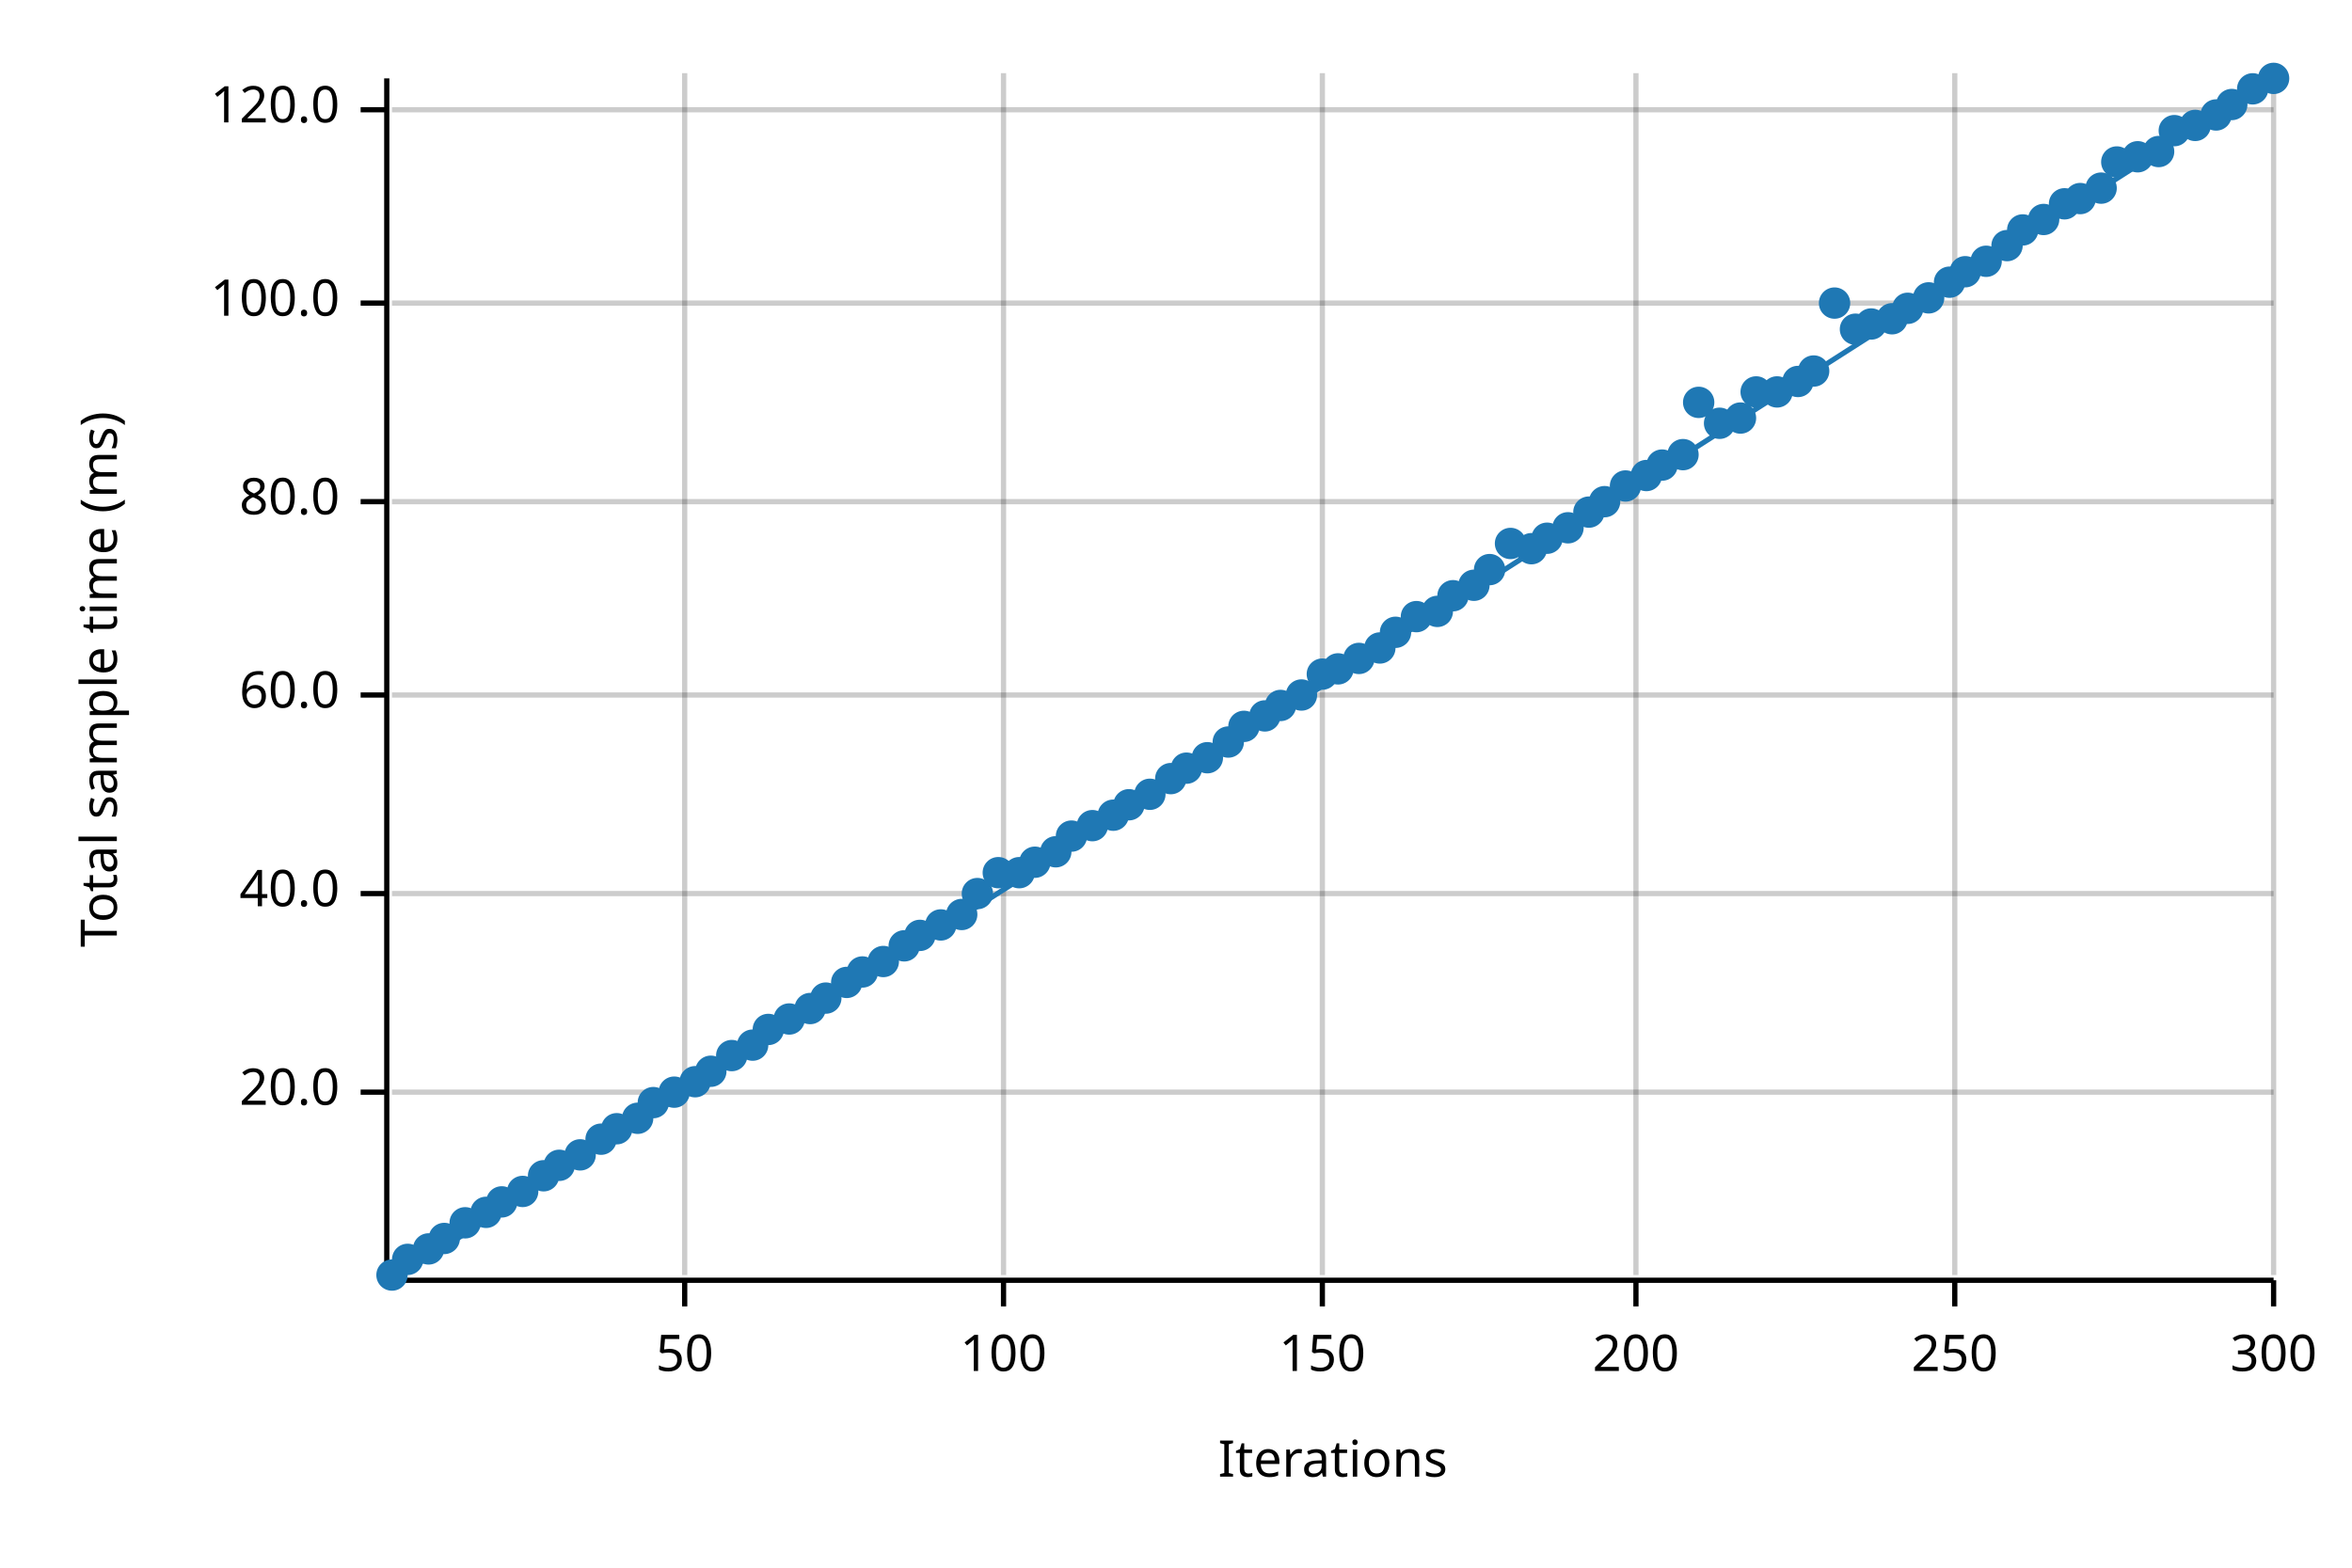
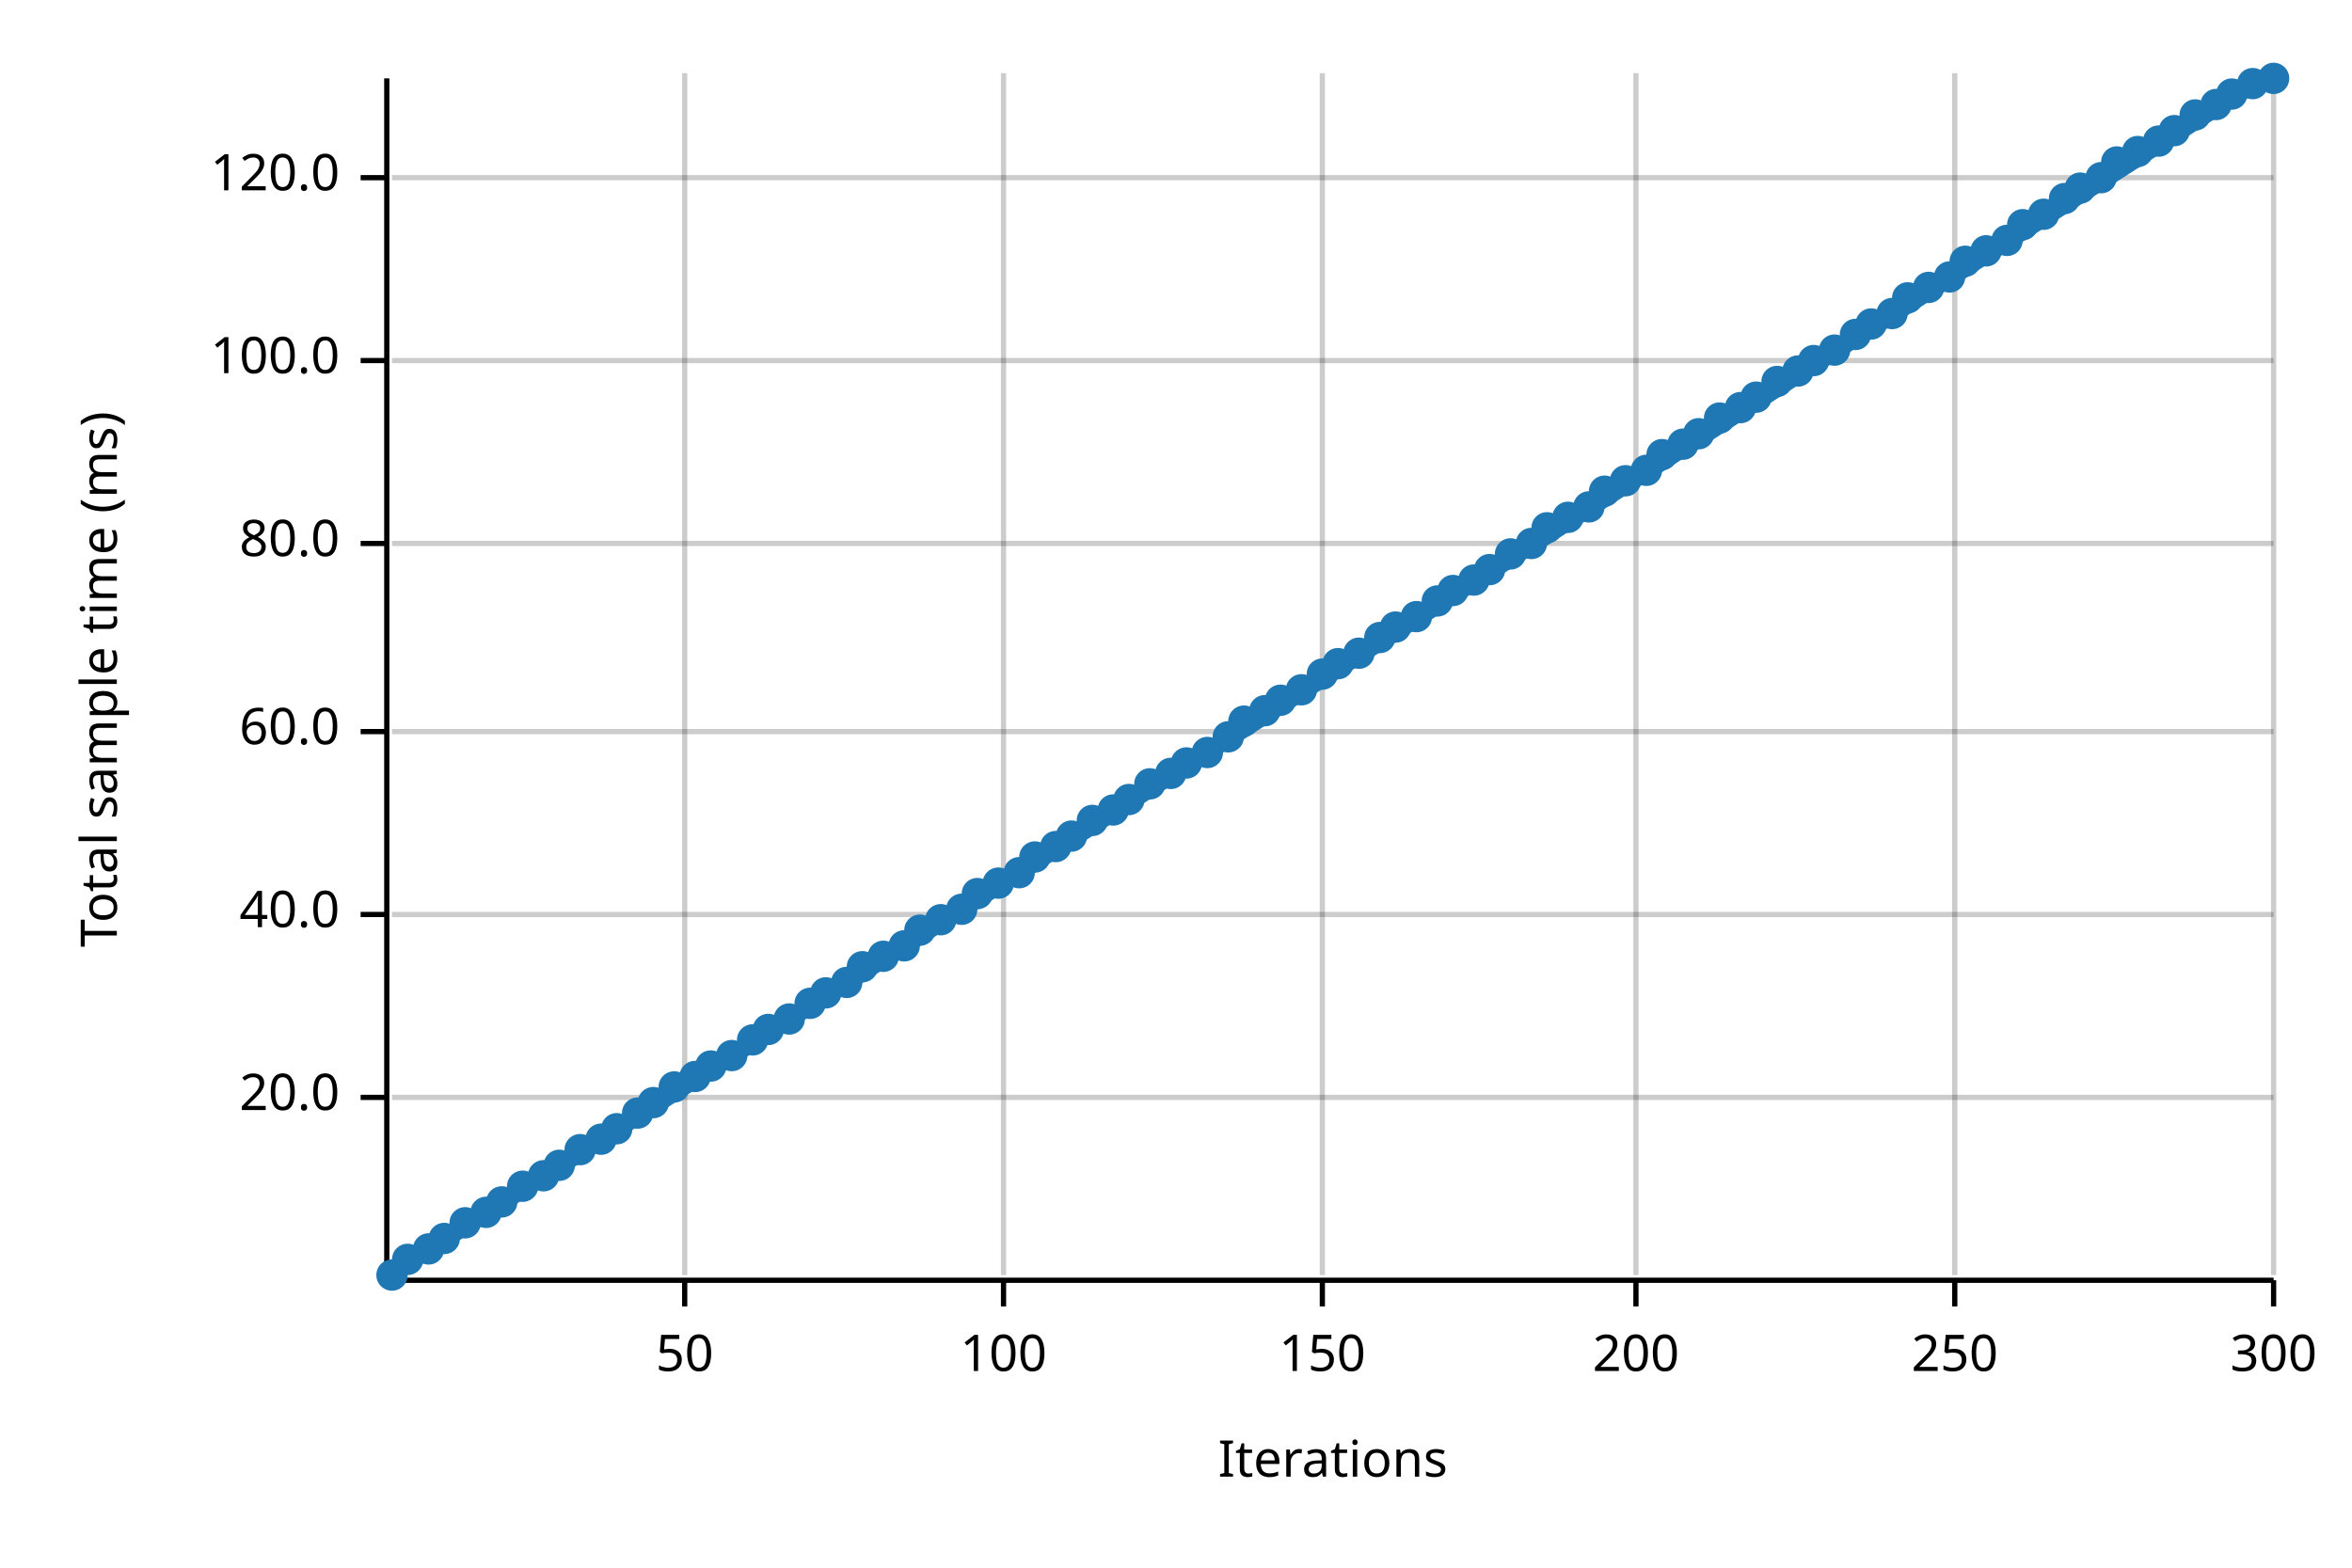
<svg xmlns="http://www.w3.org/2000/svg" width="450" height="300" viewBox="0 0 450 300">
  <text x="15" y="130" dy="0.76em" text-anchor="middle" font-family="sans-serif" font-size="9.677" opacity="1" fill="#000000" transform="rotate(270, 15, 130)">
Total sample time (ms)
</text>
  <text x="255" y="285" dy="-0.5ex" text-anchor="middle" font-family="sans-serif" font-size="9.677" opacity="1" fill="#000000">
Iterations
</text>
  <line opacity="0.2" stroke="#000000" stroke-width="1" x1="131" y1="244" x2="131" y2="14" />
  <line opacity="0.2" stroke="#000000" stroke-width="1" x1="192" y1="244" x2="192" y2="14" />
  <line opacity="0.2" stroke="#000000" stroke-width="1" x1="253" y1="244" x2="253" y2="14" />
  <line opacity="0.2" stroke="#000000" stroke-width="1" x1="313" y1="244" x2="313" y2="14" />
  <line opacity="0.2" stroke="#000000" stroke-width="1" x1="374" y1="244" x2="374" y2="14" />
  <line opacity="0.2" stroke="#000000" stroke-width="1" x1="435" y1="244" x2="435" y2="14" />
-   <line opacity="0.2" stroke="#000000" stroke-width="1" x1="75" y1="209" x2="435" y2="209" />
-   <line opacity="0.2" stroke="#000000" stroke-width="1" x1="75" y1="171" x2="435" y2="171" />
-   <line opacity="0.2" stroke="#000000" stroke-width="1" x1="75" y1="133" x2="435" y2="133" />
-   <line opacity="0.2" stroke="#000000" stroke-width="1" x1="75" y1="96" x2="435" y2="96" />
-   <line opacity="0.2" stroke="#000000" stroke-width="1" x1="75" y1="58" x2="435" y2="58" />
-   <line opacity="0.2" stroke="#000000" stroke-width="1" x1="75" y1="21" x2="435" y2="21" />
+   <line opacity="0.2" stroke="#000000" stroke-width="1" x1="75" y1="210" x2="435" y2="210" />
+   <line opacity="0.2" stroke="#000000" stroke-width="1" x1="75" y1="175" x2="435" y2="175" />
+   <line opacity="0.2" stroke="#000000" stroke-width="1" x1="75" y1="140" x2="435" y2="140" />
+   <line opacity="0.2" stroke="#000000" stroke-width="1" x1="75" y1="104" x2="435" y2="104" />
+   <line opacity="0.2" stroke="#000000" stroke-width="1" x1="75" y1="69" x2="435" y2="69" />
+   <line opacity="0.2" stroke="#000000" stroke-width="1" x1="75" y1="34" x2="435" y2="34" />
  <polyline fill="none" opacity="1" stroke="#000000" stroke-width="1" points="74,15 74,245 " />
-   <text x="65" y="209" dy="0.5ex" text-anchor="end" font-family="sans-serif" font-size="9.677" opacity="1" fill="#000000">
+   <text x="65" y="210" dy="0.5ex" text-anchor="end" font-family="sans-serif" font-size="9.677" opacity="1" fill="#000000">
20.0
</text>
-   <polyline fill="none" opacity="1" stroke="#000000" stroke-width="1" points="69,209 74,209 " />
-   <text x="65" y="171" dy="0.5ex" text-anchor="end" font-family="sans-serif" font-size="9.677" opacity="1" fill="#000000">
+   <polyline fill="none" opacity="1" stroke="#000000" stroke-width="1" points="69,210 74,210 " />
+   <text x="65" y="175" dy="0.5ex" text-anchor="end" font-family="sans-serif" font-size="9.677" opacity="1" fill="#000000">
40.0
</text>
-   <polyline fill="none" opacity="1" stroke="#000000" stroke-width="1" points="69,171 74,171 " />
-   <text x="65" y="133" dy="0.5ex" text-anchor="end" font-family="sans-serif" font-size="9.677" opacity="1" fill="#000000">
+   <polyline fill="none" opacity="1" stroke="#000000" stroke-width="1" points="69,175 74,175 " />
+   <text x="65" y="140" dy="0.5ex" text-anchor="end" font-family="sans-serif" font-size="9.677" opacity="1" fill="#000000">
60.0
</text>
-   <polyline fill="none" opacity="1" stroke="#000000" stroke-width="1" points="69,133 74,133 " />
-   <text x="65" y="96" dy="0.5ex" text-anchor="end" font-family="sans-serif" font-size="9.677" opacity="1" fill="#000000">
+   <polyline fill="none" opacity="1" stroke="#000000" stroke-width="1" points="69,140 74,140 " />
+   <text x="65" y="104" dy="0.5ex" text-anchor="end" font-family="sans-serif" font-size="9.677" opacity="1" fill="#000000">
80.0
</text>
-   <polyline fill="none" opacity="1" stroke="#000000" stroke-width="1" points="69,96 74,96 " />
-   <text x="65" y="58" dy="0.5ex" text-anchor="end" font-family="sans-serif" font-size="9.677" opacity="1" fill="#000000">
+   <polyline fill="none" opacity="1" stroke="#000000" stroke-width="1" points="69,104 74,104 " />
+   <text x="65" y="69" dy="0.5ex" text-anchor="end" font-family="sans-serif" font-size="9.677" opacity="1" fill="#000000">
100.0
</text>
-   <polyline fill="none" opacity="1" stroke="#000000" stroke-width="1" points="69,58 74,58 " />
-   <text x="65" y="21" dy="0.5ex" text-anchor="end" font-family="sans-serif" font-size="9.677" opacity="1" fill="#000000">
+   <polyline fill="none" opacity="1" stroke="#000000" stroke-width="1" points="69,69 74,69 " />
+   <text x="65" y="34" dy="0.5ex" text-anchor="end" font-family="sans-serif" font-size="9.677" opacity="1" fill="#000000">
120.0
</text>
-   <polyline fill="none" opacity="1" stroke="#000000" stroke-width="1" points="69,21 74,21 " />
+   <polyline fill="none" opacity="1" stroke="#000000" stroke-width="1" points="69,34 74,34 " />
  <polyline fill="none" opacity="1" stroke="#000000" stroke-width="1" points="75,245 435,245 " />
  <text x="131" y="255" dy="0.76em" text-anchor="middle" font-family="sans-serif" font-size="9.677" opacity="1" fill="#000000">
50
</text>
  <polyline fill="none" opacity="1" stroke="#000000" stroke-width="1" points="131,245 131,250 " />
  <text x="192" y="255" dy="0.76em" text-anchor="middle" font-family="sans-serif" font-size="9.677" opacity="1" fill="#000000">
100
</text>
  <polyline fill="none" opacity="1" stroke="#000000" stroke-width="1" points="192,245 192,250 " />
  <text x="253" y="255" dy="0.76em" text-anchor="middle" font-family="sans-serif" font-size="9.677" opacity="1" fill="#000000">
150
</text>
  <polyline fill="none" opacity="1" stroke="#000000" stroke-width="1" points="253,245 253,250 " />
  <text x="313" y="255" dy="0.76em" text-anchor="middle" font-family="sans-serif" font-size="9.677" opacity="1" fill="#000000">
200
</text>
  <polyline fill="none" opacity="1" stroke="#000000" stroke-width="1" points="313,245 313,250 " />
  <text x="374" y="255" dy="0.76em" text-anchor="middle" font-family="sans-serif" font-size="9.677" opacity="1" fill="#000000">
250
</text>
  <polyline fill="none" opacity="1" stroke="#000000" stroke-width="1" points="374,245 374,250 " />
  <text x="435" y="255" dy="0.76em" text-anchor="middle" font-family="sans-serif" font-size="9.677" opacity="1" fill="#000000">
300
</text>
  <polyline fill="none" opacity="1" stroke="#000000" stroke-width="1" points="435,245 435,250 " />
  <circle cx="75" cy="244" r="3" opacity="1" fill="#1F78B4" stroke="none" stroke-width="1" />
  <circle cx="78" cy="241" r="3" opacity="1" fill="#1F78B4" stroke="none" stroke-width="1" />
  <circle cx="82" cy="239" r="3" opacity="1" fill="#1F78B4" stroke="none" stroke-width="1" />
  <circle cx="85" cy="237" r="3" opacity="1" fill="#1F78B4" stroke="none" stroke-width="1" />
  <circle cx="89" cy="234" r="3" opacity="1" fill="#1F78B4" stroke="none" stroke-width="1" />
  <circle cx="93" cy="232" r="3" opacity="1" fill="#1F78B4" stroke="none" stroke-width="1" />
  <circle cx="96" cy="230" r="3" opacity="1" fill="#1F78B4" stroke="none" stroke-width="1" />
-   <circle cx="100" cy="228" r="3" opacity="1" fill="#1F78B4" stroke="none" stroke-width="1" />
+   <circle cx="100" cy="227" r="3" opacity="1" fill="#1F78B4" stroke="none" stroke-width="1" />
  <circle cx="104" cy="225" r="3" opacity="1" fill="#1F78B4" stroke="none" stroke-width="1" />
  <circle cx="107" cy="223" r="3" opacity="1" fill="#1F78B4" stroke="none" stroke-width="1" />
-   <circle cx="111" cy="221" r="3" opacity="1" fill="#1F78B4" stroke="none" stroke-width="1" />
+   <circle cx="111" cy="220" r="3" opacity="1" fill="#1F78B4" stroke="none" stroke-width="1" />
  <circle cx="115" cy="218" r="3" opacity="1" fill="#1F78B4" stroke="none" stroke-width="1" />
  <circle cx="118" cy="216" r="3" opacity="1" fill="#1F78B4" stroke="none" stroke-width="1" />
-   <circle cx="122" cy="214" r="3" opacity="1" fill="#1F78B4" stroke="none" stroke-width="1" />
+   <circle cx="122" cy="213" r="3" opacity="1" fill="#1F78B4" stroke="none" stroke-width="1" />
  <circle cx="125" cy="211" r="3" opacity="1" fill="#1F78B4" stroke="none" stroke-width="1" />
-   <circle cx="129" cy="209" r="3" opacity="1" fill="#1F78B4" stroke="none" stroke-width="1" />
-   <circle cx="133" cy="207" r="3" opacity="1" fill="#1F78B4" stroke="none" stroke-width="1" />
-   <circle cx="136" cy="205" r="3" opacity="1" fill="#1F78B4" stroke="none" stroke-width="1" />
+   <circle cx="129" cy="208" r="3" opacity="1" fill="#1F78B4" stroke="none" stroke-width="1" />
+   <circle cx="133" cy="206" r="3" opacity="1" fill="#1F78B4" stroke="none" stroke-width="1" />
+   <circle cx="136" cy="204" r="3" opacity="1" fill="#1F78B4" stroke="none" stroke-width="1" />
  <circle cx="140" cy="202" r="3" opacity="1" fill="#1F78B4" stroke="none" stroke-width="1" />
-   <circle cx="144" cy="200" r="3" opacity="1" fill="#1F78B4" stroke="none" stroke-width="1" />
+   <circle cx="144" cy="199" r="3" opacity="1" fill="#1F78B4" stroke="none" stroke-width="1" />
  <circle cx="147" cy="197" r="3" opacity="1" fill="#1F78B4" stroke="none" stroke-width="1" />
  <circle cx="151" cy="195" r="3" opacity="1" fill="#1F78B4" stroke="none" stroke-width="1" />
-   <circle cx="155" cy="193" r="3" opacity="1" fill="#1F78B4" stroke="none" stroke-width="1" />
-   <circle cx="158" cy="191" r="3" opacity="1" fill="#1F78B4" stroke="none" stroke-width="1" />
+   <circle cx="155" cy="192" r="3" opacity="1" fill="#1F78B4" stroke="none" stroke-width="1" />
+   <circle cx="158" cy="190" r="3" opacity="1" fill="#1F78B4" stroke="none" stroke-width="1" />
  <circle cx="162" cy="188" r="3" opacity="1" fill="#1F78B4" stroke="none" stroke-width="1" />
-   <circle cx="165" cy="186" r="3" opacity="1" fill="#1F78B4" stroke="none" stroke-width="1" />
-   <circle cx="169" cy="184" r="3" opacity="1" fill="#1F78B4" stroke="none" stroke-width="1" />
+   <circle cx="165" cy="185" r="3" opacity="1" fill="#1F78B4" stroke="none" stroke-width="1" />
+   <circle cx="169" cy="183" r="3" opacity="1" fill="#1F78B4" stroke="none" stroke-width="1" />
  <circle cx="173" cy="181" r="3" opacity="1" fill="#1F78B4" stroke="none" stroke-width="1" />
-   <circle cx="176" cy="179" r="3" opacity="1" fill="#1F78B4" stroke="none" stroke-width="1" />
-   <circle cx="180" cy="177" r="3" opacity="1" fill="#1F78B4" stroke="none" stroke-width="1" />
-   <circle cx="184" cy="175" r="3" opacity="1" fill="#1F78B4" stroke="none" stroke-width="1" />
+   <circle cx="176" cy="178" r="3" opacity="1" fill="#1F78B4" stroke="none" stroke-width="1" />
+   <circle cx="180" cy="176" r="3" opacity="1" fill="#1F78B4" stroke="none" stroke-width="1" />
+   <circle cx="184" cy="174" r="3" opacity="1" fill="#1F78B4" stroke="none" stroke-width="1" />
  <circle cx="187" cy="171" r="3" opacity="1" fill="#1F78B4" stroke="none" stroke-width="1" />
-   <circle cx="191" cy="167" r="3" opacity="1" fill="#1F78B4" stroke="none" stroke-width="1" />
+   <circle cx="191" cy="169" r="3" opacity="1" fill="#1F78B4" stroke="none" stroke-width="1" />
  <circle cx="195" cy="167" r="3" opacity="1" fill="#1F78B4" stroke="none" stroke-width="1" />
-   <circle cx="198" cy="165" r="3" opacity="1" fill="#1F78B4" stroke="none" stroke-width="1" />
-   <circle cx="202" cy="163" r="3" opacity="1" fill="#1F78B4" stroke="none" stroke-width="1" />
+   <circle cx="198" cy="164" r="3" opacity="1" fill="#1F78B4" stroke="none" stroke-width="1" />
+   <circle cx="202" cy="162" r="3" opacity="1" fill="#1F78B4" stroke="none" stroke-width="1" />
  <circle cx="205" cy="160" r="3" opacity="1" fill="#1F78B4" stroke="none" stroke-width="1" />
-   <circle cx="209" cy="158" r="3" opacity="1" fill="#1F78B4" stroke="none" stroke-width="1" />
-   <circle cx="213" cy="156" r="3" opacity="1" fill="#1F78B4" stroke="none" stroke-width="1" />
-   <circle cx="216" cy="154" r="3" opacity="1" fill="#1F78B4" stroke="none" stroke-width="1" />
-   <circle cx="220" cy="152" r="3" opacity="1" fill="#1F78B4" stroke="none" stroke-width="1" />
-   <circle cx="224" cy="149" r="3" opacity="1" fill="#1F78B4" stroke="none" stroke-width="1" />
-   <circle cx="227" cy="147" r="3" opacity="1" fill="#1F78B4" stroke="none" stroke-width="1" />
-   <circle cx="231" cy="145" r="3" opacity="1" fill="#1F78B4" stroke="none" stroke-width="1" />
-   <circle cx="235" cy="142" r="3" opacity="1" fill="#1F78B4" stroke="none" stroke-width="1" />
-   <circle cx="238" cy="139" r="3" opacity="1" fill="#1F78B4" stroke="none" stroke-width="1" />
-   <circle cx="242" cy="137" r="3" opacity="1" fill="#1F78B4" stroke="none" stroke-width="1" />
-   <circle cx="245" cy="135" r="3" opacity="1" fill="#1F78B4" stroke="none" stroke-width="1" />
-   <circle cx="249" cy="133" r="3" opacity="1" fill="#1F78B4" stroke="none" stroke-width="1" />
+   <circle cx="209" cy="157" r="3" opacity="1" fill="#1F78B4" stroke="none" stroke-width="1" />
+   <circle cx="213" cy="155" r="3" opacity="1" fill="#1F78B4" stroke="none" stroke-width="1" />
+   <circle cx="216" cy="153" r="3" opacity="1" fill="#1F78B4" stroke="none" stroke-width="1" />
+   <circle cx="220" cy="150" r="3" opacity="1" fill="#1F78B4" stroke="none" stroke-width="1" />
+   <circle cx="224" cy="148" r="3" opacity="1" fill="#1F78B4" stroke="none" stroke-width="1" />
+   <circle cx="227" cy="146" r="3" opacity="1" fill="#1F78B4" stroke="none" stroke-width="1" />
+   <circle cx="231" cy="144" r="3" opacity="1" fill="#1F78B4" stroke="none" stroke-width="1" />
+   <circle cx="235" cy="141" r="3" opacity="1" fill="#1F78B4" stroke="none" stroke-width="1" />
+   <circle cx="238" cy="138" r="3" opacity="1" fill="#1F78B4" stroke="none" stroke-width="1" />
+   <circle cx="242" cy="136" r="3" opacity="1" fill="#1F78B4" stroke="none" stroke-width="1" />
+   <circle cx="245" cy="134" r="3" opacity="1" fill="#1F78B4" stroke="none" stroke-width="1" />
+   <circle cx="249" cy="132" r="3" opacity="1" fill="#1F78B4" stroke="none" stroke-width="1" />
  <circle cx="253" cy="129" r="3" opacity="1" fill="#1F78B4" stroke="none" stroke-width="1" />
-   <circle cx="256" cy="128" r="3" opacity="1" fill="#1F78B4" stroke="none" stroke-width="1" />
-   <circle cx="260" cy="126" r="3" opacity="1" fill="#1F78B4" stroke="none" stroke-width="1" />
-   <circle cx="264" cy="124" r="3" opacity="1" fill="#1F78B4" stroke="none" stroke-width="1" />
-   <circle cx="267" cy="121" r="3" opacity="1" fill="#1F78B4" stroke="none" stroke-width="1" />
+   <circle cx="256" cy="127" r="3" opacity="1" fill="#1F78B4" stroke="none" stroke-width="1" />
+   <circle cx="260" cy="125" r="3" opacity="1" fill="#1F78B4" stroke="none" stroke-width="1" />
+   <circle cx="264" cy="122" r="3" opacity="1" fill="#1F78B4" stroke="none" stroke-width="1" />
+   <circle cx="267" cy="120" r="3" opacity="1" fill="#1F78B4" stroke="none" stroke-width="1" />
  <circle cx="271" cy="118" r="3" opacity="1" fill="#1F78B4" stroke="none" stroke-width="1" />
-   <circle cx="275" cy="117" r="3" opacity="1" fill="#1F78B4" stroke="none" stroke-width="1" />
-   <circle cx="278" cy="114" r="3" opacity="1" fill="#1F78B4" stroke="none" stroke-width="1" />
-   <circle cx="282" cy="112" r="3" opacity="1" fill="#1F78B4" stroke="none" stroke-width="1" />
+   <circle cx="275" cy="115" r="3" opacity="1" fill="#1F78B4" stroke="none" stroke-width="1" />
+   <circle cx="278" cy="113" r="3" opacity="1" fill="#1F78B4" stroke="none" stroke-width="1" />
+   <circle cx="282" cy="111" r="3" opacity="1" fill="#1F78B4" stroke="none" stroke-width="1" />
  <circle cx="285" cy="109" r="3" opacity="1" fill="#1F78B4" stroke="none" stroke-width="1" />
-   <circle cx="289" cy="104" r="3" opacity="1" fill="#1F78B4" stroke="none" stroke-width="1" />
-   <circle cx="293" cy="105" r="3" opacity="1" fill="#1F78B4" stroke="none" stroke-width="1" />
-   <circle cx="296" cy="103" r="3" opacity="1" fill="#1F78B4" stroke="none" stroke-width="1" />
-   <circle cx="300" cy="101" r="3" opacity="1" fill="#1F78B4" stroke="none" stroke-width="1" />
-   <circle cx="304" cy="98" r="3" opacity="1" fill="#1F78B4" stroke="none" stroke-width="1" />
-   <circle cx="307" cy="96" r="3" opacity="1" fill="#1F78B4" stroke="none" stroke-width="1" />
-   <circle cx="311" cy="93" r="3" opacity="1" fill="#1F78B4" stroke="none" stroke-width="1" />
-   <circle cx="315" cy="91" r="3" opacity="1" fill="#1F78B4" stroke="none" stroke-width="1" />
-   <circle cx="318" cy="89" r="3" opacity="1" fill="#1F78B4" stroke="none" stroke-width="1" />
-   <circle cx="322" cy="87" r="3" opacity="1" fill="#1F78B4" stroke="none" stroke-width="1" />
-   <circle cx="325" cy="77" r="3" opacity="1" fill="#1F78B4" stroke="none" stroke-width="1" />
-   <circle cx="329" cy="81" r="3" opacity="1" fill="#1F78B4" stroke="none" stroke-width="1" />
-   <circle cx="333" cy="80" r="3" opacity="1" fill="#1F78B4" stroke="none" stroke-width="1" />
-   <circle cx="336" cy="75" r="3" opacity="1" fill="#1F78B4" stroke="none" stroke-width="1" />
-   <circle cx="340" cy="75" r="3" opacity="1" fill="#1F78B4" stroke="none" stroke-width="1" />
-   <circle cx="344" cy="73" r="3" opacity="1" fill="#1F78B4" stroke="none" stroke-width="1" />
-   <circle cx="347" cy="71" r="3" opacity="1" fill="#1F78B4" stroke="none" stroke-width="1" />
-   <circle cx="351" cy="58" r="3" opacity="1" fill="#1F78B4" stroke="none" stroke-width="1" />
-   <circle cx="355" cy="63" r="3" opacity="1" fill="#1F78B4" stroke="none" stroke-width="1" />
+   <circle cx="289" cy="106" r="3" opacity="1" fill="#1F78B4" stroke="none" stroke-width="1" />
+   <circle cx="293" cy="104" r="3" opacity="1" fill="#1F78B4" stroke="none" stroke-width="1" />
+   <circle cx="296" cy="101" r="3" opacity="1" fill="#1F78B4" stroke="none" stroke-width="1" />
+   <circle cx="300" cy="99" r="3" opacity="1" fill="#1F78B4" stroke="none" stroke-width="1" />
+   <circle cx="304" cy="97" r="3" opacity="1" fill="#1F78B4" stroke="none" stroke-width="1" />
+   <circle cx="307" cy="94" r="3" opacity="1" fill="#1F78B4" stroke="none" stroke-width="1" />
+   <circle cx="311" cy="92" r="3" opacity="1" fill="#1F78B4" stroke="none" stroke-width="1" />
+   <circle cx="315" cy="90" r="3" opacity="1" fill="#1F78B4" stroke="none" stroke-width="1" />
+   <circle cx="318" cy="87" r="3" opacity="1" fill="#1F78B4" stroke="none" stroke-width="1" />
+   <circle cx="322" cy="85" r="3" opacity="1" fill="#1F78B4" stroke="none" stroke-width="1" />
+   <circle cx="325" cy="83" r="3" opacity="1" fill="#1F78B4" stroke="none" stroke-width="1" />
+   <circle cx="329" cy="80" r="3" opacity="1" fill="#1F78B4" stroke="none" stroke-width="1" />
+   <circle cx="333" cy="78" r="3" opacity="1" fill="#1F78B4" stroke="none" stroke-width="1" />
+   <circle cx="336" cy="76" r="3" opacity="1" fill="#1F78B4" stroke="none" stroke-width="1" />
+   <circle cx="340" cy="73" r="3" opacity="1" fill="#1F78B4" stroke="none" stroke-width="1" />
+   <circle cx="344" cy="71" r="3" opacity="1" fill="#1F78B4" stroke="none" stroke-width="1" />
+   <circle cx="347" cy="69" r="3" opacity="1" fill="#1F78B4" stroke="none" stroke-width="1" />
+   <circle cx="351" cy="67" r="3" opacity="1" fill="#1F78B4" stroke="none" stroke-width="1" />
+   <circle cx="355" cy="64" r="3" opacity="1" fill="#1F78B4" stroke="none" stroke-width="1" />
  <circle cx="358" cy="62" r="3" opacity="1" fill="#1F78B4" stroke="none" stroke-width="1" />
-   <circle cx="362" cy="61" r="3" opacity="1" fill="#1F78B4" stroke="none" stroke-width="1" />
-   <circle cx="365" cy="59" r="3" opacity="1" fill="#1F78B4" stroke="none" stroke-width="1" />
-   <circle cx="369" cy="57" r="3" opacity="1" fill="#1F78B4" stroke="none" stroke-width="1" />
-   <circle cx="373" cy="54" r="3" opacity="1" fill="#1F78B4" stroke="none" stroke-width="1" />
-   <circle cx="376" cy="52" r="3" opacity="1" fill="#1F78B4" stroke="none" stroke-width="1" />
-   <circle cx="380" cy="50" r="3" opacity="1" fill="#1F78B4" stroke="none" stroke-width="1" />
-   <circle cx="384" cy="47" r="3" opacity="1" fill="#1F78B4" stroke="none" stroke-width="1" />
-   <circle cx="387" cy="44" r="3" opacity="1" fill="#1F78B4" stroke="none" stroke-width="1" />
-   <circle cx="391" cy="42" r="3" opacity="1" fill="#1F78B4" stroke="none" stroke-width="1" />
-   <circle cx="395" cy="39" r="3" opacity="1" fill="#1F78B4" stroke="none" stroke-width="1" />
-   <circle cx="398" cy="38" r="3" opacity="1" fill="#1F78B4" stroke="none" stroke-width="1" />
-   <circle cx="402" cy="36" r="3" opacity="1" fill="#1F78B4" stroke="none" stroke-width="1" />
+   <circle cx="362" cy="60" r="3" opacity="1" fill="#1F78B4" stroke="none" stroke-width="1" />
+   <circle cx="365" cy="57" r="3" opacity="1" fill="#1F78B4" stroke="none" stroke-width="1" />
+   <circle cx="369" cy="55" r="3" opacity="1" fill="#1F78B4" stroke="none" stroke-width="1" />
+   <circle cx="373" cy="53" r="3" opacity="1" fill="#1F78B4" stroke="none" stroke-width="1" />
+   <circle cx="376" cy="50" r="3" opacity="1" fill="#1F78B4" stroke="none" stroke-width="1" />
+   <circle cx="380" cy="48" r="3" opacity="1" fill="#1F78B4" stroke="none" stroke-width="1" />
+   <circle cx="384" cy="46" r="3" opacity="1" fill="#1F78B4" stroke="none" stroke-width="1" />
+   <circle cx="387" cy="43" r="3" opacity="1" fill="#1F78B4" stroke="none" stroke-width="1" />
+   <circle cx="391" cy="41" r="3" opacity="1" fill="#1F78B4" stroke="none" stroke-width="1" />
+   <circle cx="395" cy="38" r="3" opacity="1" fill="#1F78B4" stroke="none" stroke-width="1" />
+   <circle cx="398" cy="36" r="3" opacity="1" fill="#1F78B4" stroke="none" stroke-width="1" />
+   <circle cx="402" cy="34" r="3" opacity="1" fill="#1F78B4" stroke="none" stroke-width="1" />
  <circle cx="405" cy="31" r="3" opacity="1" fill="#1F78B4" stroke="none" stroke-width="1" />
-   <circle cx="409" cy="30" r="3" opacity="1" fill="#1F78B4" stroke="none" stroke-width="1" />
-   <circle cx="413" cy="29" r="3" opacity="1" fill="#1F78B4" stroke="none" stroke-width="1" />
+   <circle cx="409" cy="29" r="3" opacity="1" fill="#1F78B4" stroke="none" stroke-width="1" />
+   <circle cx="413" cy="27" r="3" opacity="1" fill="#1F78B4" stroke="none" stroke-width="1" />
  <circle cx="416" cy="25" r="3" opacity="1" fill="#1F78B4" stroke="none" stroke-width="1" />
-   <circle cx="420" cy="24" r="3" opacity="1" fill="#1F78B4" stroke="none" stroke-width="1" />
-   <circle cx="424" cy="22" r="3" opacity="1" fill="#1F78B4" stroke="none" stroke-width="1" />
-   <circle cx="427" cy="20" r="3" opacity="1" fill="#1F78B4" stroke="none" stroke-width="1" />
-   <circle cx="431" cy="17" r="3" opacity="1" fill="#1F78B4" stroke="none" stroke-width="1" />
+   <circle cx="420" cy="22" r="3" opacity="1" fill="#1F78B4" stroke="none" stroke-width="1" />
+   <circle cx="424" cy="20" r="3" opacity="1" fill="#1F78B4" stroke="none" stroke-width="1" />
+   <circle cx="427" cy="18" r="3" opacity="1" fill="#1F78B4" stroke="none" stroke-width="1" />
+   <circle cx="431" cy="16" r="3" opacity="1" fill="#1F78B4" stroke="none" stroke-width="1" />
  <circle cx="435" cy="15" r="3" opacity="1" fill="#1F78B4" stroke="none" stroke-width="1" />
  <polyline fill="none" opacity="1" stroke="#1F78B4" stroke-width="1" points="75,245 435,15 " />
  <polygon opacity="0.25" fill="#1F78B4" points="75,245 435,15 435,15 " />
</svg>
